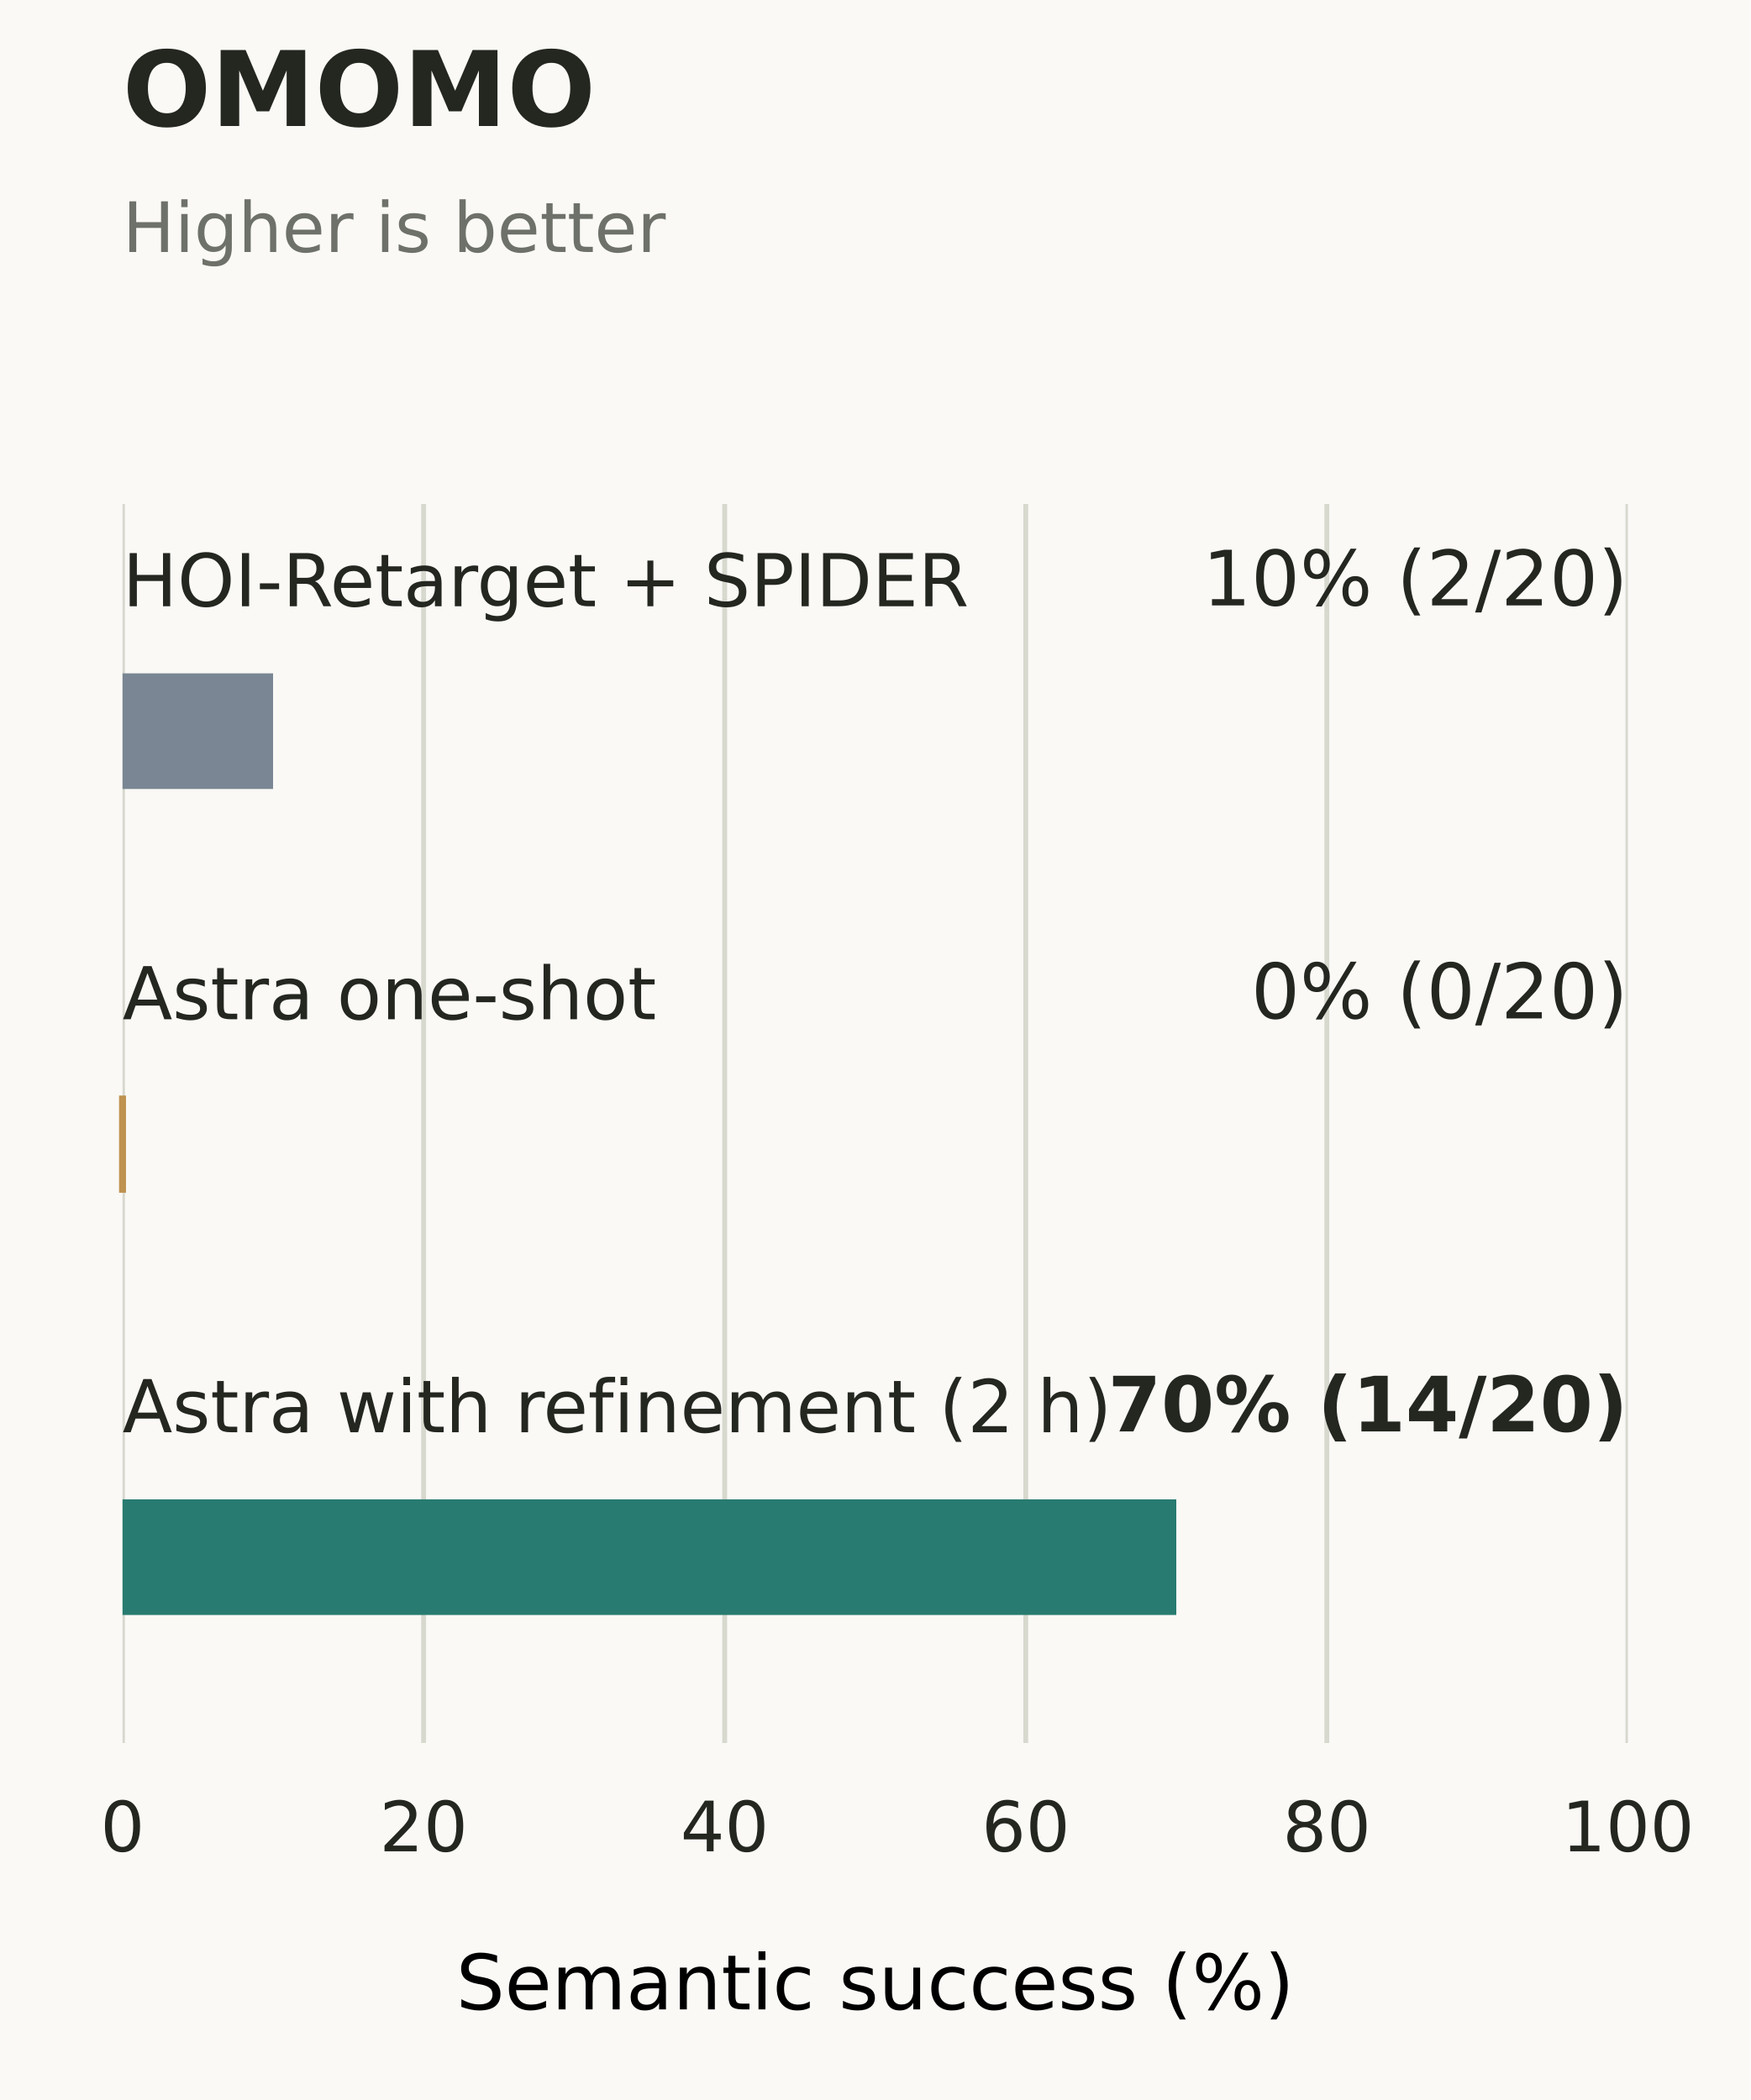
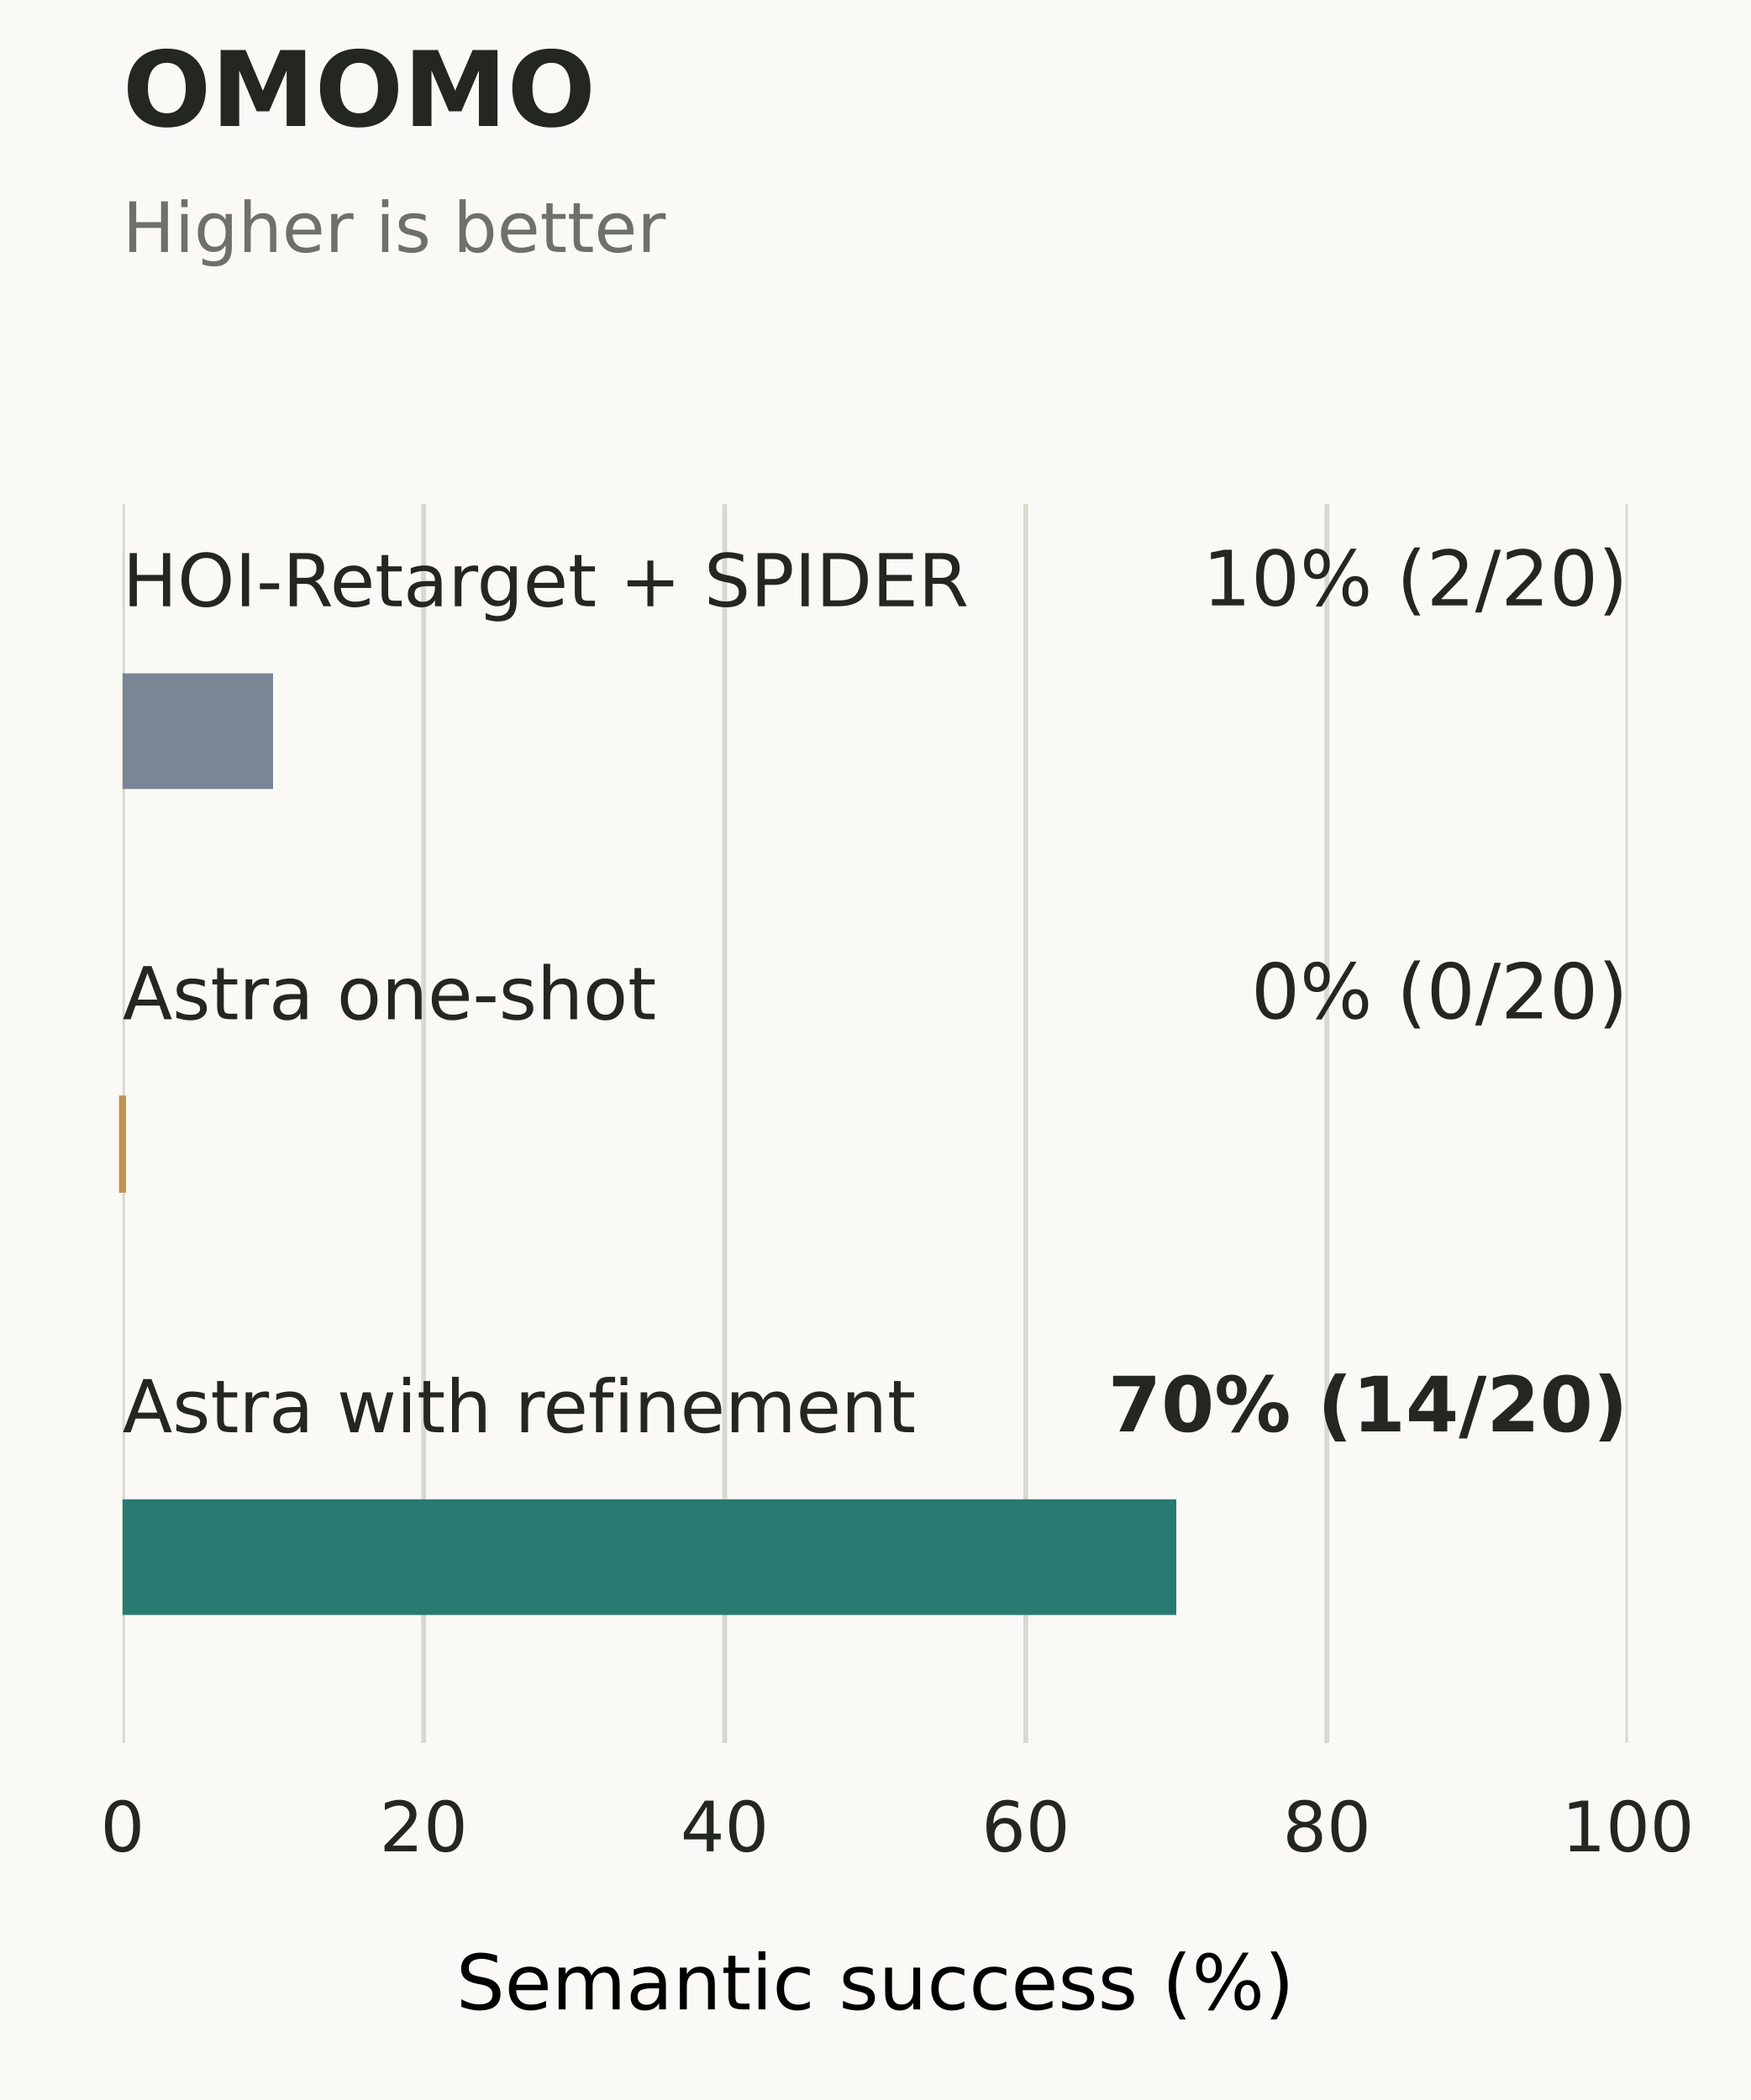
<svg xmlns="http://www.w3.org/2000/svg" xmlns:xlink="http://www.w3.org/1999/xlink" width="252pt" height="302.4pt" viewBox="0 0 252 302.4" version="1.1">
  <defs>
    <style type="text/css">*{stroke-linejoin: round; stroke-linecap: butt}</style>
  </defs>
  <g id="figure_1">
    <g id="patch_1">
      <path d="M 0 302.4  L 252 302.4  L 252 0  L 0 0  z " style="fill: #faf9f6" />
    </g>
    <g id="axes_1">
      <g id="patch_2">
        <path d="M 17.64 250.992  L 234.36 250.992  L 234.36 72.576  L 17.64 72.576  z " style="fill: #faf9f6" />
      </g>
      <g id="matplotlib.axis_1">
        <g id="xtick_1">
          <g id="line2d_1">
            <path d="M 17.64 250.992  L 17.64 72.576  " clip-path="url(#pa90246fe9b)" style="fill: none; stroke: #d7d8ce; stroke-width: 0.7; stroke-linecap: square" />
          </g>
          <g id="line2d_2" />
          <g id="text_1">
            <text style="font-size: 10px; font-family: 'DejaVu Sans'; text-anchor: middle; fill: #242620" x="17.64" y="266.59" transform="rotate(-0 17.64 266.5897)">0</text>
          </g>
        </g>
        <g id="xtick_2">
          <g id="line2d_3">
            <path d="M 60.984 250.992  L 60.984 72.576  " clip-path="url(#pa90246fe9b)" style="fill: none; stroke: #d7d8ce; stroke-width: 0.7; stroke-linecap: square" />
          </g>
          <g id="line2d_4" />
          <g id="text_2">
            <text style="font-size: 10px; font-family: 'DejaVu Sans'; text-anchor: middle; fill: #242620" x="60.984" y="266.59" transform="rotate(-0 60.984 266.5897)">20</text>
          </g>
        </g>
        <g id="xtick_3">
          <g id="line2d_5">
            <path d="M 104.328 250.992  L 104.328 72.576  " clip-path="url(#pa90246fe9b)" style="fill: none; stroke: #d7d8ce; stroke-width: 0.7; stroke-linecap: square" />
          </g>
          <g id="line2d_6" />
          <g id="text_3">
            <text style="font-size: 10px; font-family: 'DejaVu Sans'; text-anchor: middle; fill: #242620" x="104.328" y="266.59" transform="rotate(-0 104.328 266.5897)">40</text>
          </g>
        </g>
        <g id="xtick_4">
          <g id="line2d_7">
            <path d="M 147.672 250.992  L 147.672 72.576  " clip-path="url(#pa90246fe9b)" style="fill: none; stroke: #d7d8ce; stroke-width: 0.7; stroke-linecap: square" />
          </g>
          <g id="line2d_8" />
          <g id="text_4">
            <text style="font-size: 10px; font-family: 'DejaVu Sans'; text-anchor: middle; fill: #242620" x="147.672" y="266.59" transform="rotate(-0 147.672 266.5897)">60</text>
          </g>
        </g>
        <g id="xtick_5">
          <g id="line2d_9">
            <path d="M 191.016 250.992  L 191.016 72.576  " clip-path="url(#pa90246fe9b)" style="fill: none; stroke: #d7d8ce; stroke-width: 0.7; stroke-linecap: square" />
          </g>
          <g id="line2d_10" />
          <g id="text_5">
            <text style="font-size: 10px; font-family: 'DejaVu Sans'; text-anchor: middle; fill: #242620" x="191.016" y="266.59" transform="rotate(-0 191.016 266.5897)">80</text>
          </g>
        </g>
        <g id="xtick_6">
          <g id="line2d_11">
            <path d="M 234.36 250.992  L 234.36 72.576  " clip-path="url(#pa90246fe9b)" style="fill: none; stroke: #d7d8ce; stroke-width: 0.7; stroke-linecap: square" />
          </g>
          <g id="line2d_12" />
          <g id="text_6">
            <text style="font-size: 10px; font-family: 'DejaVu Sans'; text-anchor: middle; fill: #242620" x="234.36" y="266.59" transform="rotate(-0 234.36 266.5897)">100</text>
          </g>
        </g>
        <g id="text_7">
          <text style="font-size: 11px; font-family: 'DejaVu Sans'; text-anchor: middle" x="126" y="289.35" transform="rotate(-0 126 289.3503)">Semantic success (%)</text>
        </g>
      </g>
      <g id="matplotlib.axis_2" />
      <g id="line2d_13">
        <defs>
          <path id="ma8fec0b68d" d="M 0 7  L 0 -7  " style="stroke: #be9250" />
        </defs>
        <g>
          <use xlink:href="#ma8fec0b68d" x="17.64" y="164.758" style="fill: #be9250; stroke: #be9250" />
        </g>
      </g>
      <g id="patch_3">
        <path d="M 17.64 96.96  L 39.312 96.96  L 39.312 113.612  L 17.64 113.612  z " clip-path="url(#pa90246fe9b)" style="fill: #7a8693" />
      </g>
      <g id="patch_4">
        <path d="M 17.64 156.432  L 17.64 156.432  L 17.64 173.084  L 17.64 173.084  z " clip-path="url(#pa90246fe9b)" style="fill: #be9250" />
      </g>
      <g id="patch_5">
        <path d="M 17.64 215.904  L 169.344 215.904  L 169.344 232.556  L 17.64 232.556  z " clip-path="url(#pa90246fe9b)" style="fill: #287b70" />
      </g>
      <g id="text_8">
        <text style="font-size: 10.5px; font-family: 'DejaVu Sans'; text-anchor: start; fill: #242620" x="17.64" y="87.3" transform="rotate(-0 17.64 87.30042)">HOI-Retarget + SPIDER</text>
      </g>
      <g id="text_9">
        <text style="font-size: 11px; font-family: 'DejaVu Sans'; text-anchor: end; fill: #242620" x="234.36" y="87.18" transform="rotate(-0 234.36 87.1803)">10% (2/20)</text>
      </g>
      <g id="text_10">
        <text style="font-size: 10.5px; font-family: 'DejaVu Sans'; text-anchor: start; fill: #242620" x="17.64" y="146.772" transform="rotate(-0 17.64 146.7724)">Astra one-shot</text>
      </g>
      <g id="text_11">
        <text style="font-size: 11px; font-family: 'DejaVu Sans'; text-anchor: end; fill: #242620" x="234.36" y="146.652" transform="rotate(-0 234.36 146.6523)">0% (0/20)</text>
      </g>
      <g id="text_12">
-         <text style="font-size: 10.5px; font-family: 'DejaVu Sans'; text-anchor: start; fill: #242620" x="17.64" y="206.244" transform="rotate(-0 17.64 206.2444)">Astra with refinement (2 h)</text>
+         <text style="font-size: 10.5px; font-family: 'DejaVu Sans'; text-anchor: start; fill: #242620" x="17.64" y="206.244" transform="rotate(-0 17.64 206.2444)">Astra with refinement</text>
      </g>
      <g id="text_13">
        <text style="font-weight: 700; font-size: 11px; font-family: 'DejaVu Sans'; text-anchor: end; fill: #242620" x="234.36" y="206.124" transform="rotate(-0 234.36 206.1243)">70% (14/20)</text>
      </g>
    </g>
    <g id="text_14">
      <text style="font-weight: 700; font-size: 15px; font-family: 'DejaVu Sans'; text-anchor: start; fill: #242620" x="17.64" y="18.144" transform="rotate(-0 17.64 18.144)">OMOMO</text>
    </g>
    <g id="text_15">
      <text style="font-size: 10px; font-family: 'DejaVu Sans'; text-anchor: start; fill: #6e7169" x="17.64" y="36.288" transform="rotate(-0 17.64 36.288)">Higher is better</text>
    </g>
  </g>
  <defs>
    <clipPath id="pa90246fe9b">
      <rect x="17.64" y="72.576" width="216.72" height="178.416" />
    </clipPath>
  </defs>
</svg>
